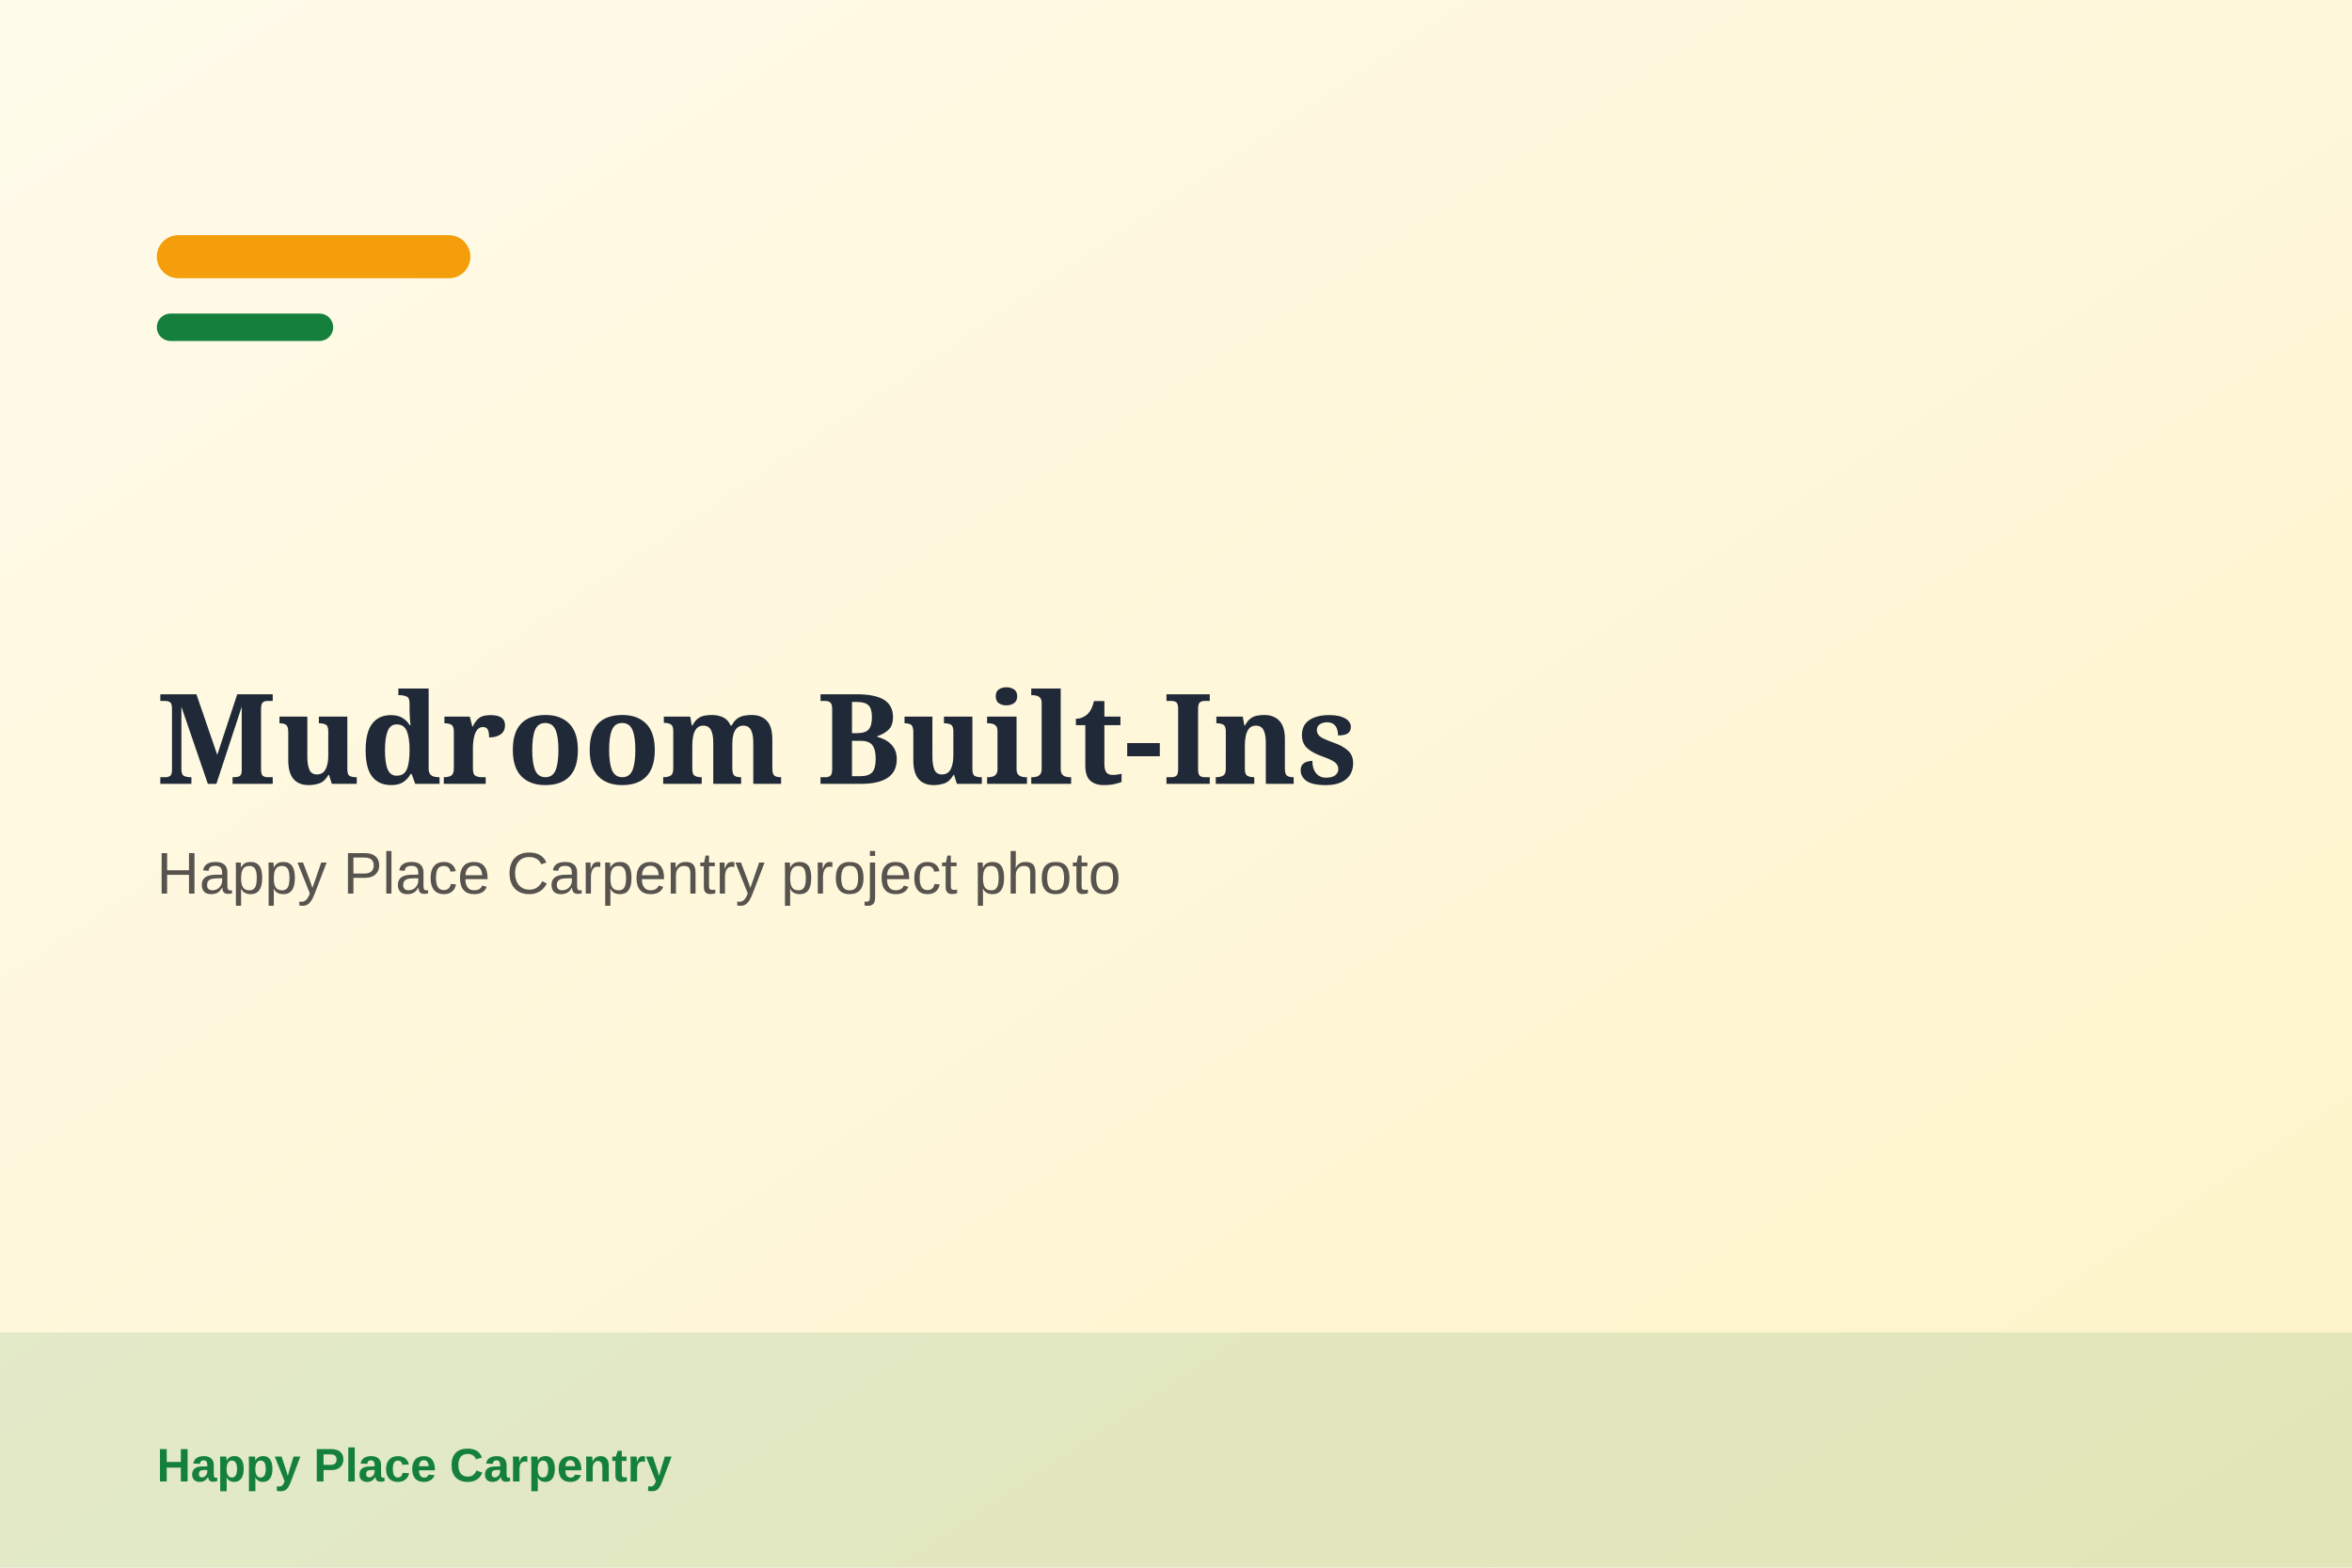
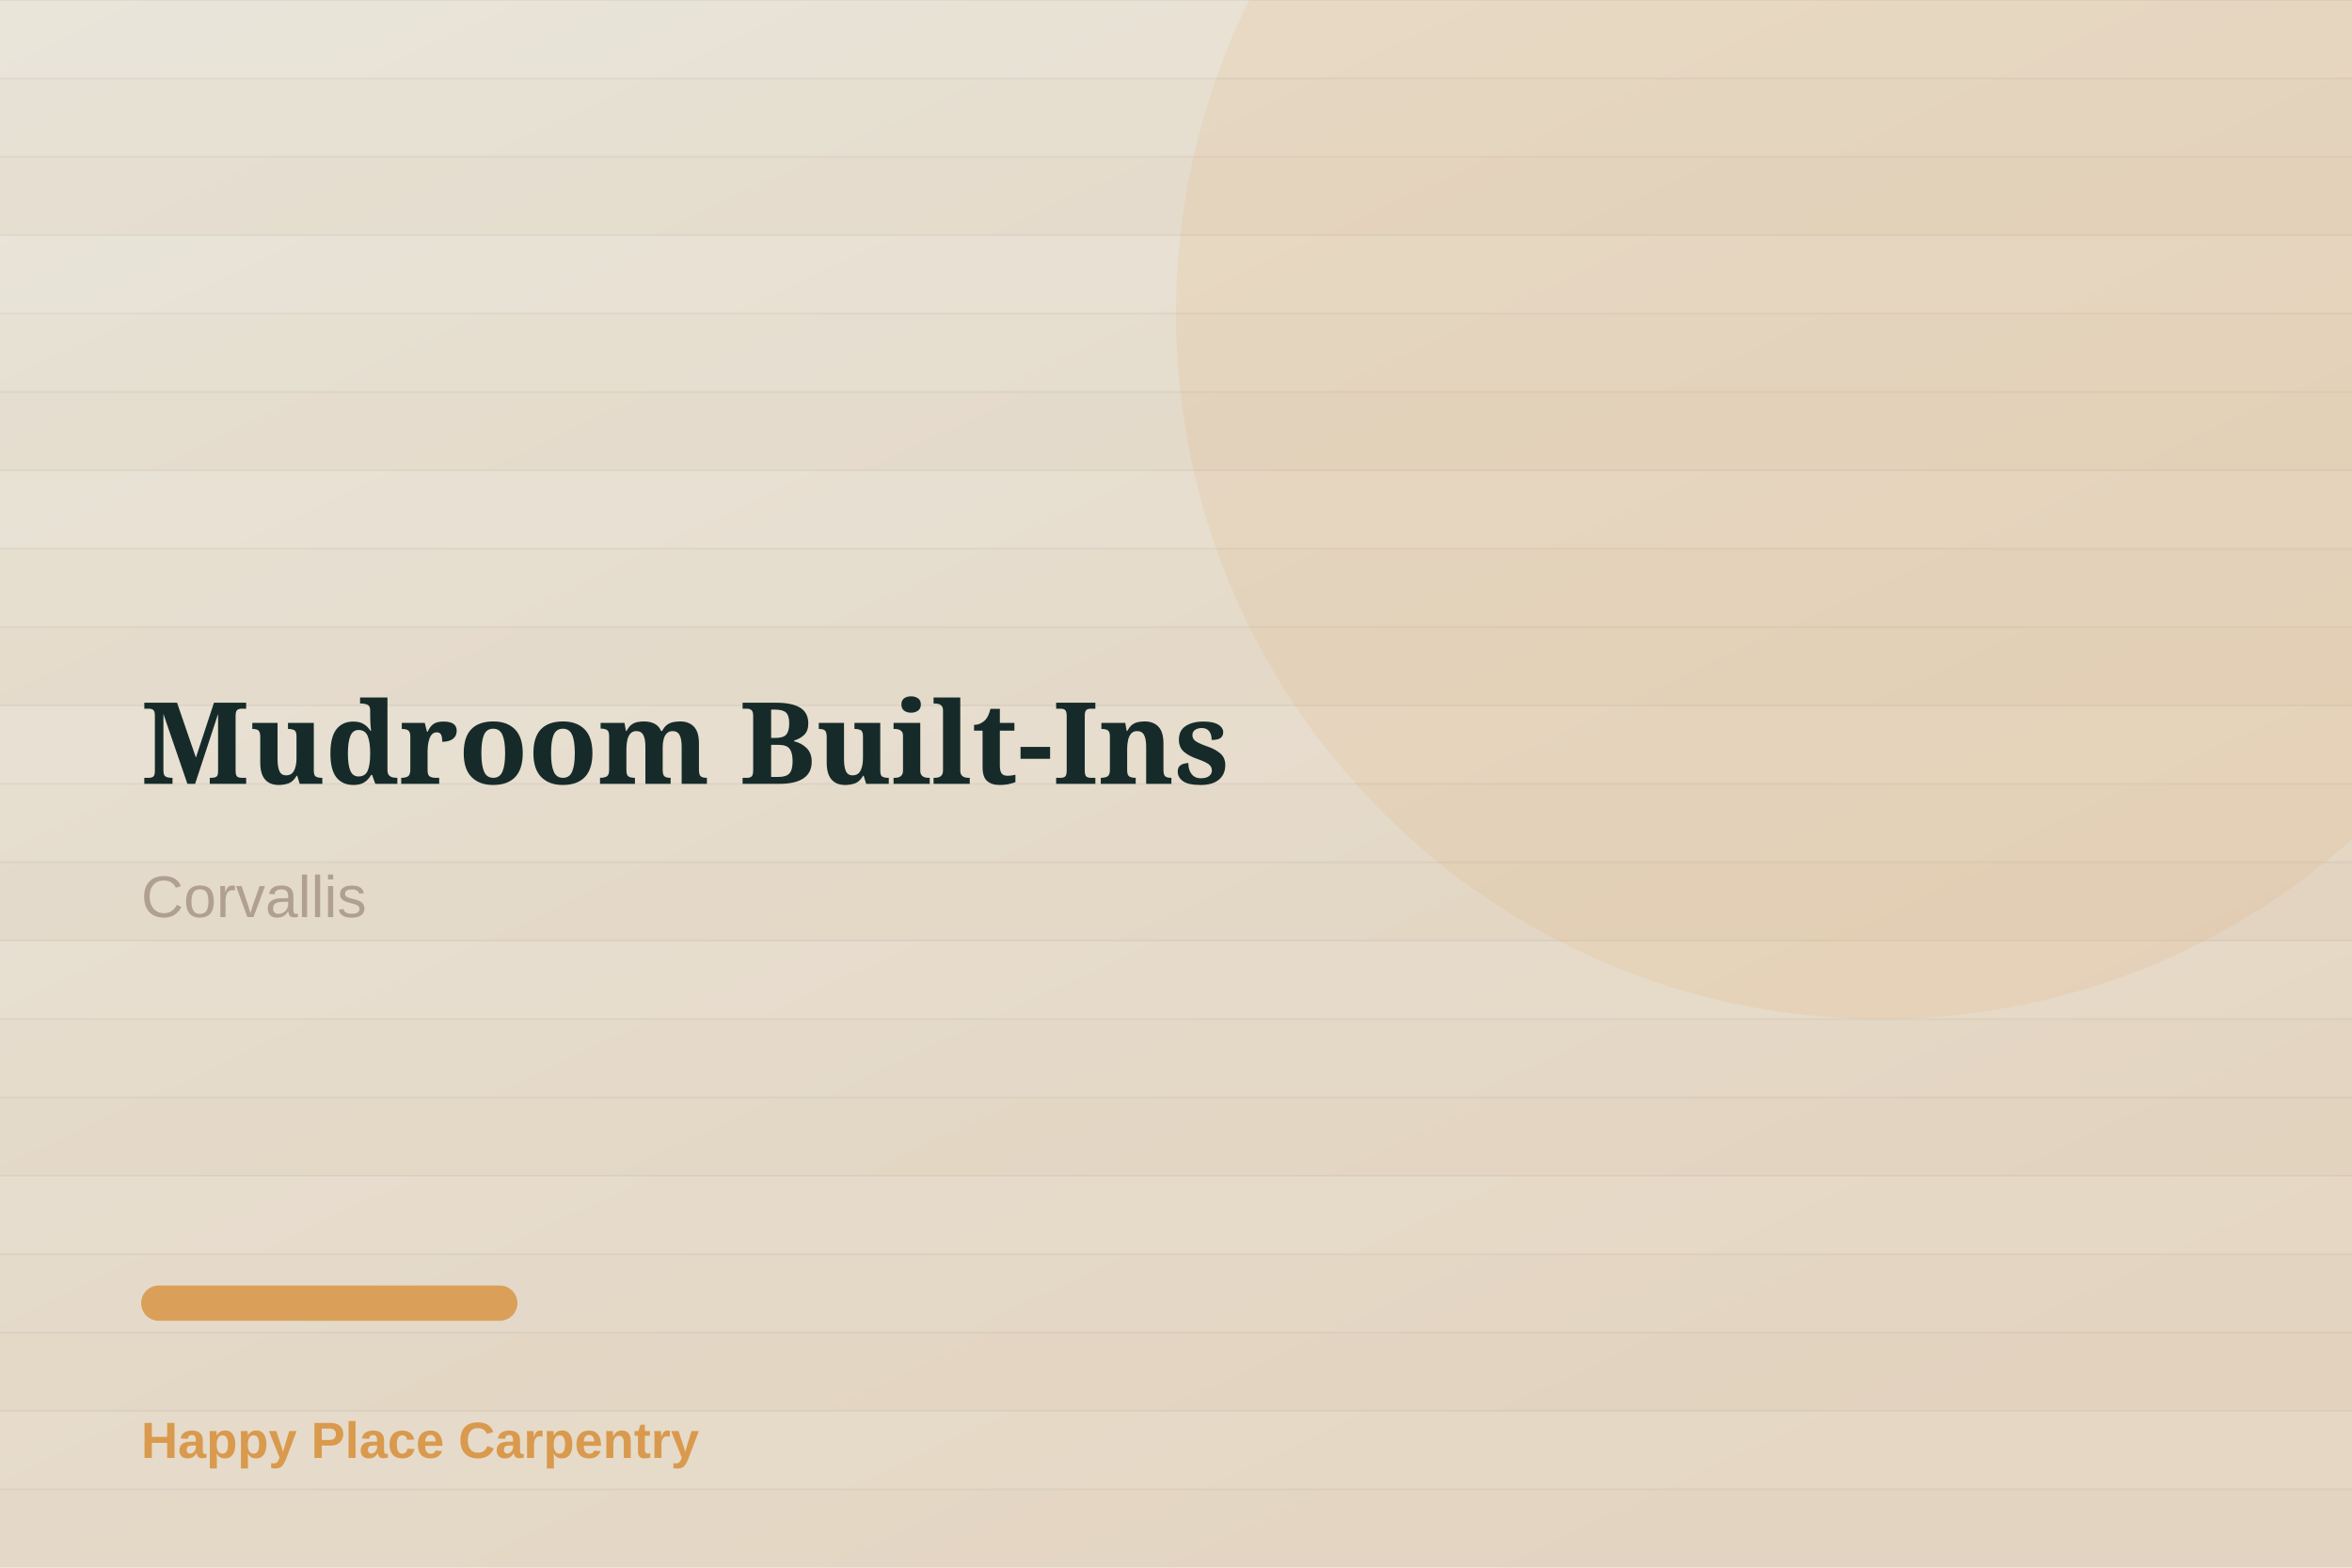
<svg xmlns="http://www.w3.org/2000/svg" width="1200" height="800" viewBox="0 0 1200 800" role="img" aria-label="Mudroom Built-Ins">
  <defs>
-     <linearGradient id="g" x1="0" y1="0" x2="1" y2="1">
-       <stop offset="0" stop-color="#fffbeb" />
-       <stop offset="1" stop-color="#fef3c7" />
+     <linearGradient id="g" x1="0" y1="0" x2="0.7" y2="1">
+       <stop offset="0" stop-color="#EDEAE0" />
+       <stop offset="1" stop-color="#E9DBC9" />
    </linearGradient>
  </defs>
  <rect width="1200" height="800" fill="url(#g)" />
-   <rect x="0" y="680" width="1200" height="120" fill="#15803d" opacity="0.12" />
-   <rect x="80" y="120" width="160" height="22" rx="11" fill="#f59e0b" />
-   <rect x="80" y="160" width="90" height="14" rx="7" fill="#15803d" />
-   <text x="80" y="400" font-family="Georgia, serif" font-size="64" font-weight="700" fill="#1f2937">Mudroom Built-Ins</text>
-   <text x="80" y="456" font-family="Arial, sans-serif" font-size="30" fill="#57534e">Happy Place Carpentry project photo</text>
-   <text x="80" y="756" font-family="Arial, sans-serif" font-size="24" fill="#15803d" font-weight="700">Happy Place Carpentry</text>
+   <rect x="0" y="0" width="1200" height="40" fill="#9c7a52" opacity="0.05" />
+   <line x1="0" y1="0" x2="1200" y2="0" stroke="#000" stroke-opacity="0.04" />
+   <rect x="0" y="40" width="1200" height="40" fill="#9c7a52" opacity="0.07" />
+   <line x1="0" y1="40" x2="1200" y2="40" stroke="#000" stroke-opacity="0.04" />
+   <rect x="0" y="80" width="1200" height="40" fill="#9c7a52" opacity="0.09" />
+   <line x1="0" y1="80" x2="1200" y2="80" stroke="#000" stroke-opacity="0.04" />
+   <rect x="0" y="120" width="1200" height="40" fill="#9c7a52" opacity="0.05" />
+   <line x1="0" y1="120" x2="1200" y2="120" stroke="#000" stroke-opacity="0.04" />
+   <rect x="0" y="160" width="1200" height="40" fill="#9c7a52" opacity="0.07" />
+   <line x1="0" y1="160" x2="1200" y2="160" stroke="#000" stroke-opacity="0.04" />
+   <rect x="0" y="200" width="1200" height="40" fill="#9c7a52" opacity="0.09" />
+   <line x1="0" y1="200" x2="1200" y2="200" stroke="#000" stroke-opacity="0.04" />
+   <rect x="0" y="240" width="1200" height="40" fill="#9c7a52" opacity="0.05" />
+   <line x1="0" y1="240" x2="1200" y2="240" stroke="#000" stroke-opacity="0.04" />
+   <rect x="0" y="280" width="1200" height="40" fill="#9c7a52" opacity="0.07" />
+   <line x1="0" y1="280" x2="1200" y2="280" stroke="#000" stroke-opacity="0.04" />
+   <rect x="0" y="320" width="1200" height="40" fill="#9c7a52" opacity="0.09" />
+   <line x1="0" y1="320" x2="1200" y2="320" stroke="#000" stroke-opacity="0.04" />
+   <rect x="0" y="360" width="1200" height="40" fill="#9c7a52" opacity="0.05" />
+   <line x1="0" y1="360" x2="1200" y2="360" stroke="#000" stroke-opacity="0.04" />
+   <rect x="0" y="400" width="1200" height="40" fill="#9c7a52" opacity="0.07" />
+   <line x1="0" y1="400" x2="1200" y2="400" stroke="#000" stroke-opacity="0.04" />
+   <rect x="0" y="440" width="1200" height="40" fill="#9c7a52" opacity="0.09" />
+   <line x1="0" y1="440" x2="1200" y2="440" stroke="#000" stroke-opacity="0.04" />
+   <rect x="0" y="480" width="1200" height="40" fill="#9c7a52" opacity="0.05" />
+   <line x1="0" y1="480" x2="1200" y2="480" stroke="#000" stroke-opacity="0.04" />
+   <rect x="0" y="520" width="1200" height="40" fill="#9c7a52" opacity="0.07" />
+   <line x1="0" y1="520" x2="1200" y2="520" stroke="#000" stroke-opacity="0.04" />
+   <rect x="0" y="560" width="1200" height="40" fill="#9c7a52" opacity="0.09" />
+   <line x1="0" y1="560" x2="1200" y2="560" stroke="#000" stroke-opacity="0.04" />
+   <rect x="0" y="600" width="1200" height="40" fill="#9c7a52" opacity="0.05" />
+   <line x1="0" y1="600" x2="1200" y2="600" stroke="#000" stroke-opacity="0.04" />
+   <rect x="0" y="640" width="1200" height="40" fill="#9c7a52" opacity="0.07" />
+   <line x1="0" y1="640" x2="1200" y2="640" stroke="#000" stroke-opacity="0.04" />
+   <rect x="0" y="680" width="1200" height="40" fill="#9c7a52" opacity="0.09" />
+   <line x1="0" y1="680" x2="1200" y2="680" stroke="#000" stroke-opacity="0.04" />
+   <rect x="0" y="720" width="1200" height="40" fill="#9c7a52" opacity="0.05" />
+   <line x1="0" y1="720" x2="1200" y2="720" stroke="#000" stroke-opacity="0.04" />
+   <rect x="0" y="760" width="1200" height="40" fill="#9c7a52" opacity="0.07" />
+   <line x1="0" y1="760" x2="1200" y2="760" stroke="#000" stroke-opacity="0.04" />
+   <circle cx="960" cy="160" r="360" fill="#d99a4e" opacity="0.12" />
+   <rect x="72" y="656" width="192" height="18" rx="9" fill="#d99a4e" opacity="0.9" />
+   <text x="72" y="400" font-family="Georgia, serif" font-size="58" font-weight="700" fill="#162b29">Mudroom Built-Ins</text>
+   <text x="72" y="468" font-family="Arial, sans-serif" font-size="30" fill="#B0A092">Corvallis</text>
+   <text x="72" y="744" font-family="Arial, sans-serif" font-size="26" fill="#d99a4e" font-weight="700">Happy Place Carpentry</text>
</svg>
